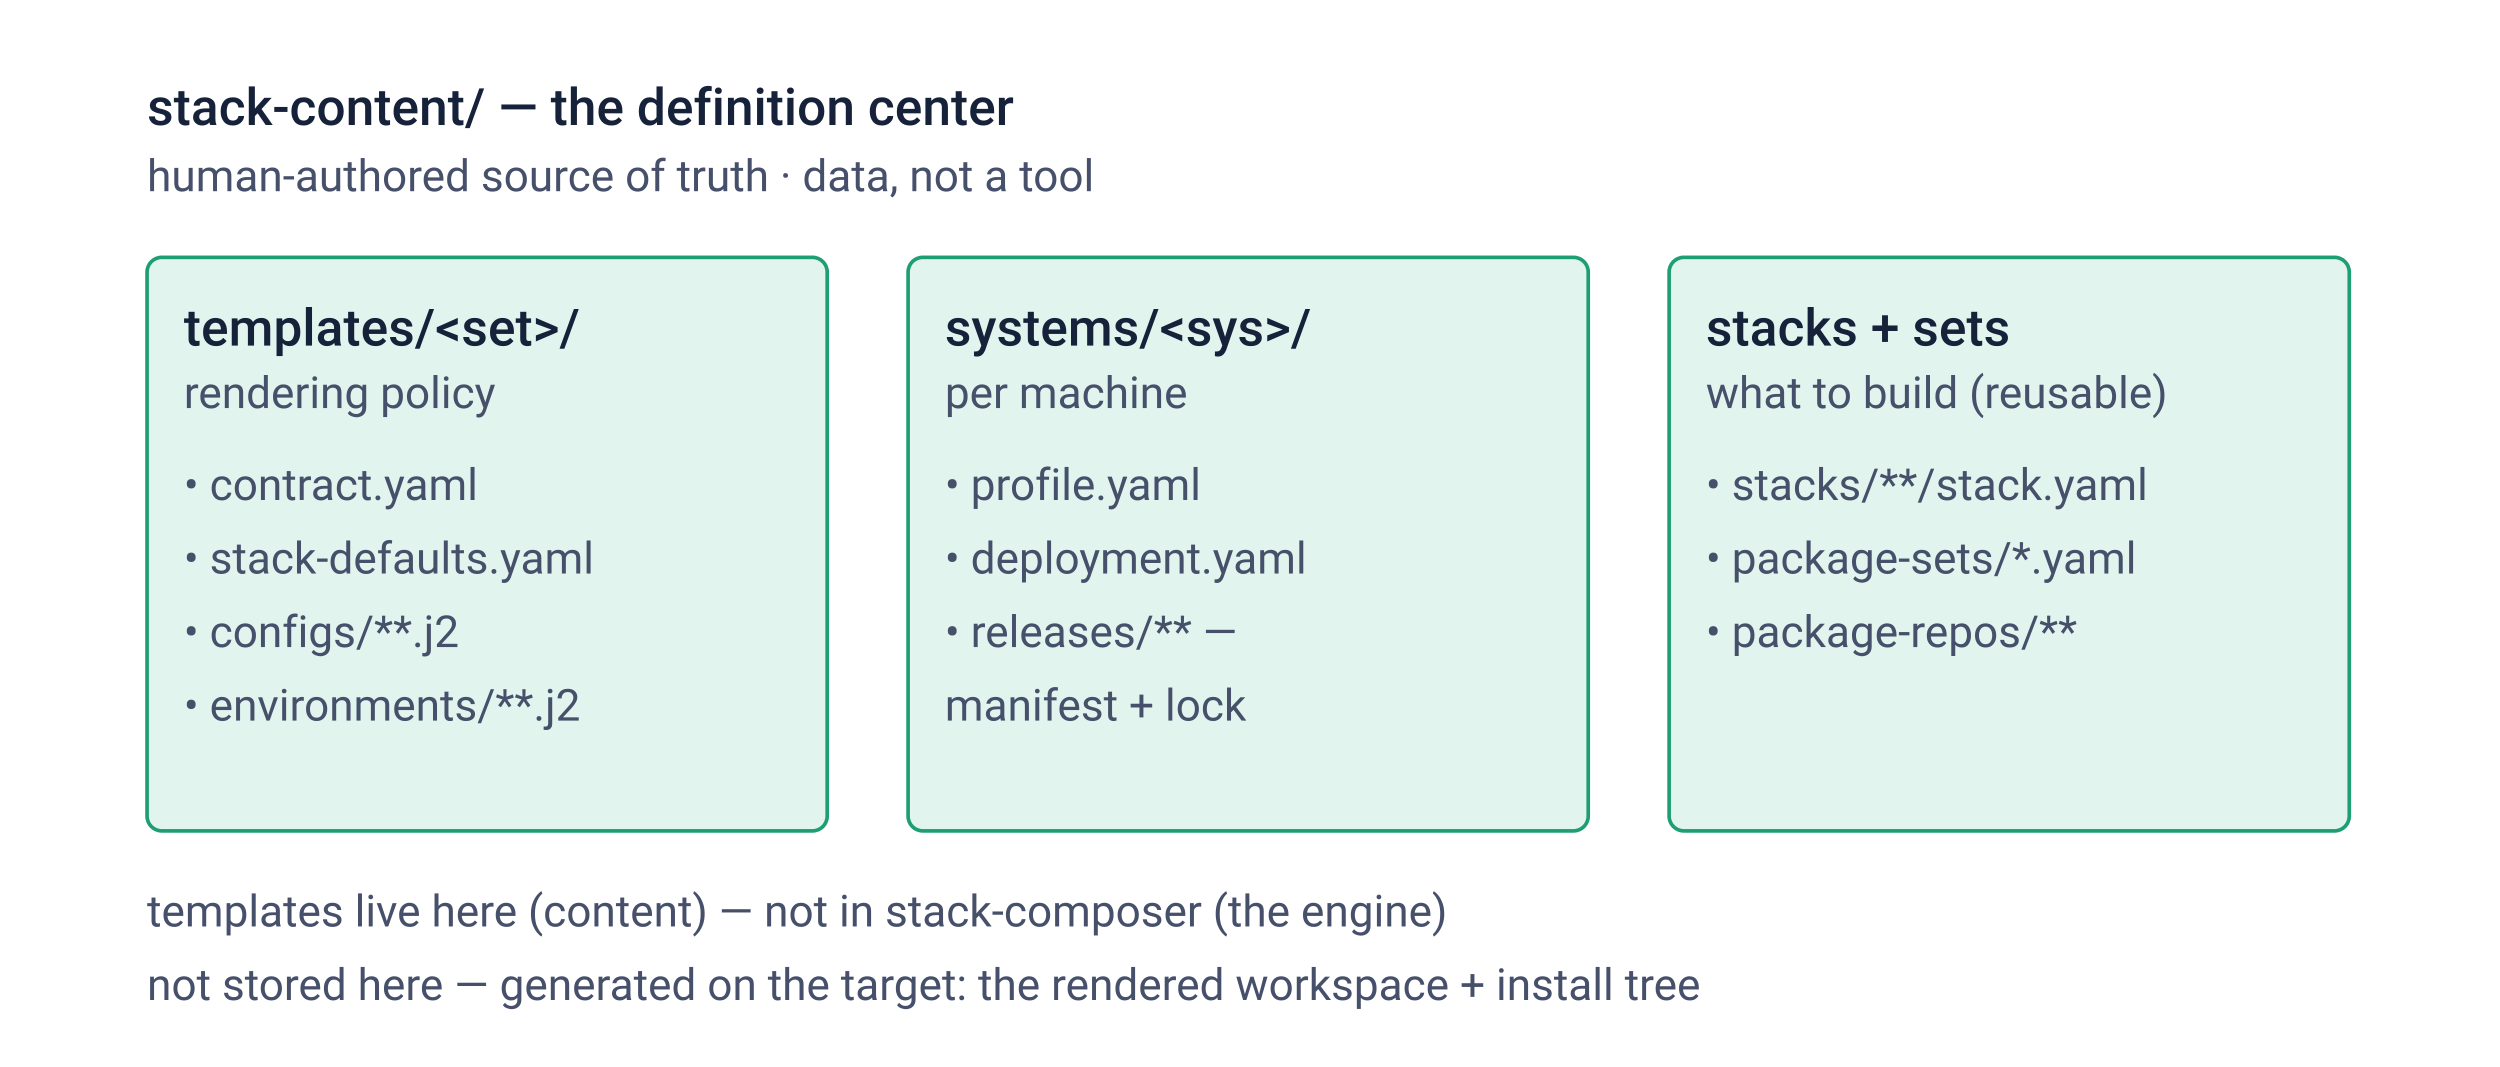
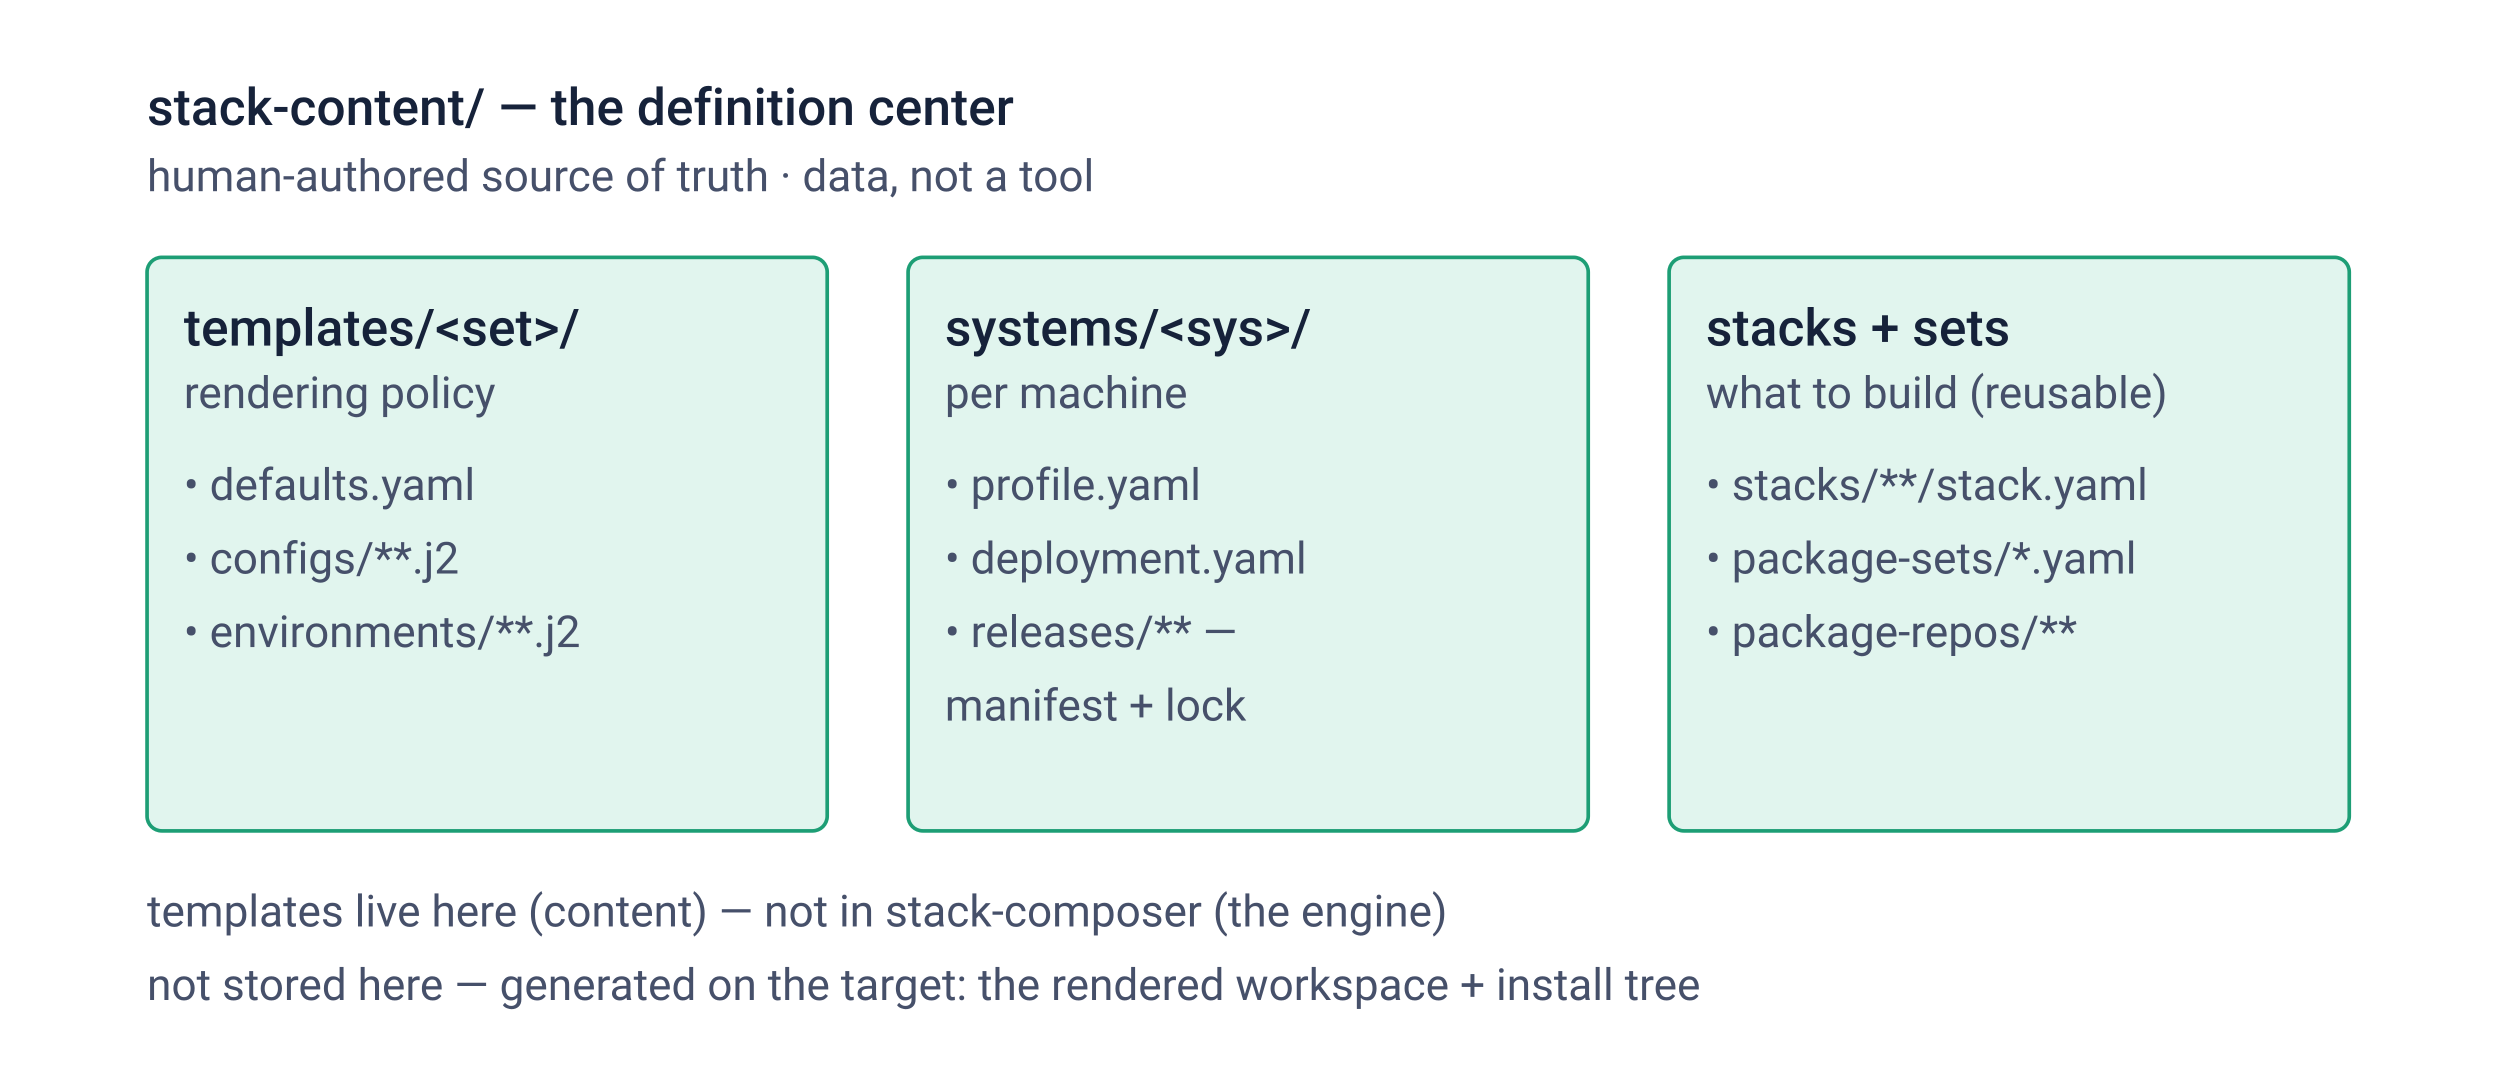
<svg xmlns="http://www.w3.org/2000/svg" viewBox="0 0 680 290" role="img">
  <style>
text{font-family:-apple-system,system-ui,"Segoe UI",Roboto,sans-serif}
.t{font-size:14px;font-weight:500;fill:#16223a}
.ts{font-size:12px;font-weight:400;fill:#46506a}
.th{font-size:14px;font-weight:500;fill:#16223a}
.teal{fill:#e1f5ee;stroke:#1d9e75}
</style>
  <text class="th" x="40" y="34">stack-content/ — the definition center</text>
  <text class="ts" x="40" y="52">human-authored source of truth · data, not a tool</text>
  <rect class="teal" x="40" y="70" width="185" height="156" rx="4" />
  <text class="t" x="50" y="94">templates/&lt;set&gt;/</text>
  <text class="ts" x="50" y="111">rendering policy</text>
-   <text class="ts" x="50" y="136">• contract.yaml</text>
-   <text class="ts" x="50" y="156">• stack-defaults.yaml</text>
-   <text class="ts" x="50" y="176">• configs/**.j2</text>
-   <text class="ts" x="50" y="196">• environments/**.j2</text>
+   <text class="ts" x="50" y="136">• defaults.yaml</text>
+   <text class="ts" x="50" y="156">• configs/**.j2</text>
+   <text class="ts" x="50" y="176">• environments/**.j2</text>
  <rect class="teal" x="247" y="70" width="185" height="156" rx="4" />
  <text class="t" x="257" y="94">systems/&lt;sys&gt;/</text>
  <text class="ts" x="257" y="111">per machine</text>
  <text class="ts" x="257" y="136">• profile.yaml</text>
  <text class="ts" x="257" y="156">• deployment.yaml</text>
  <text class="ts" x="257" y="176">• releases/** —</text>
  <text class="ts" x="257" y="196">   manifest + lock</text>
  <rect class="teal" x="454" y="70" width="185" height="156" rx="4" />
  <text class="t" x="464" y="94">stacks + sets</text>
  <text class="ts" x="464" y="111">what to build (reusable)</text>
  <text class="ts" x="464" y="136">• stacks/**/stack.yaml</text>
  <text class="ts" x="464" y="156">• package-sets/*.yaml</text>
  <text class="ts" x="464" y="176">• package-repos/**</text>
  <text class="ts" x="40" y="252">templates live here (content) — not in stack-composer (the engine)</text>
  <text class="ts" x="40" y="272">not stored here — generated on the target: the rendered workspace + install tree</text>
</svg>
